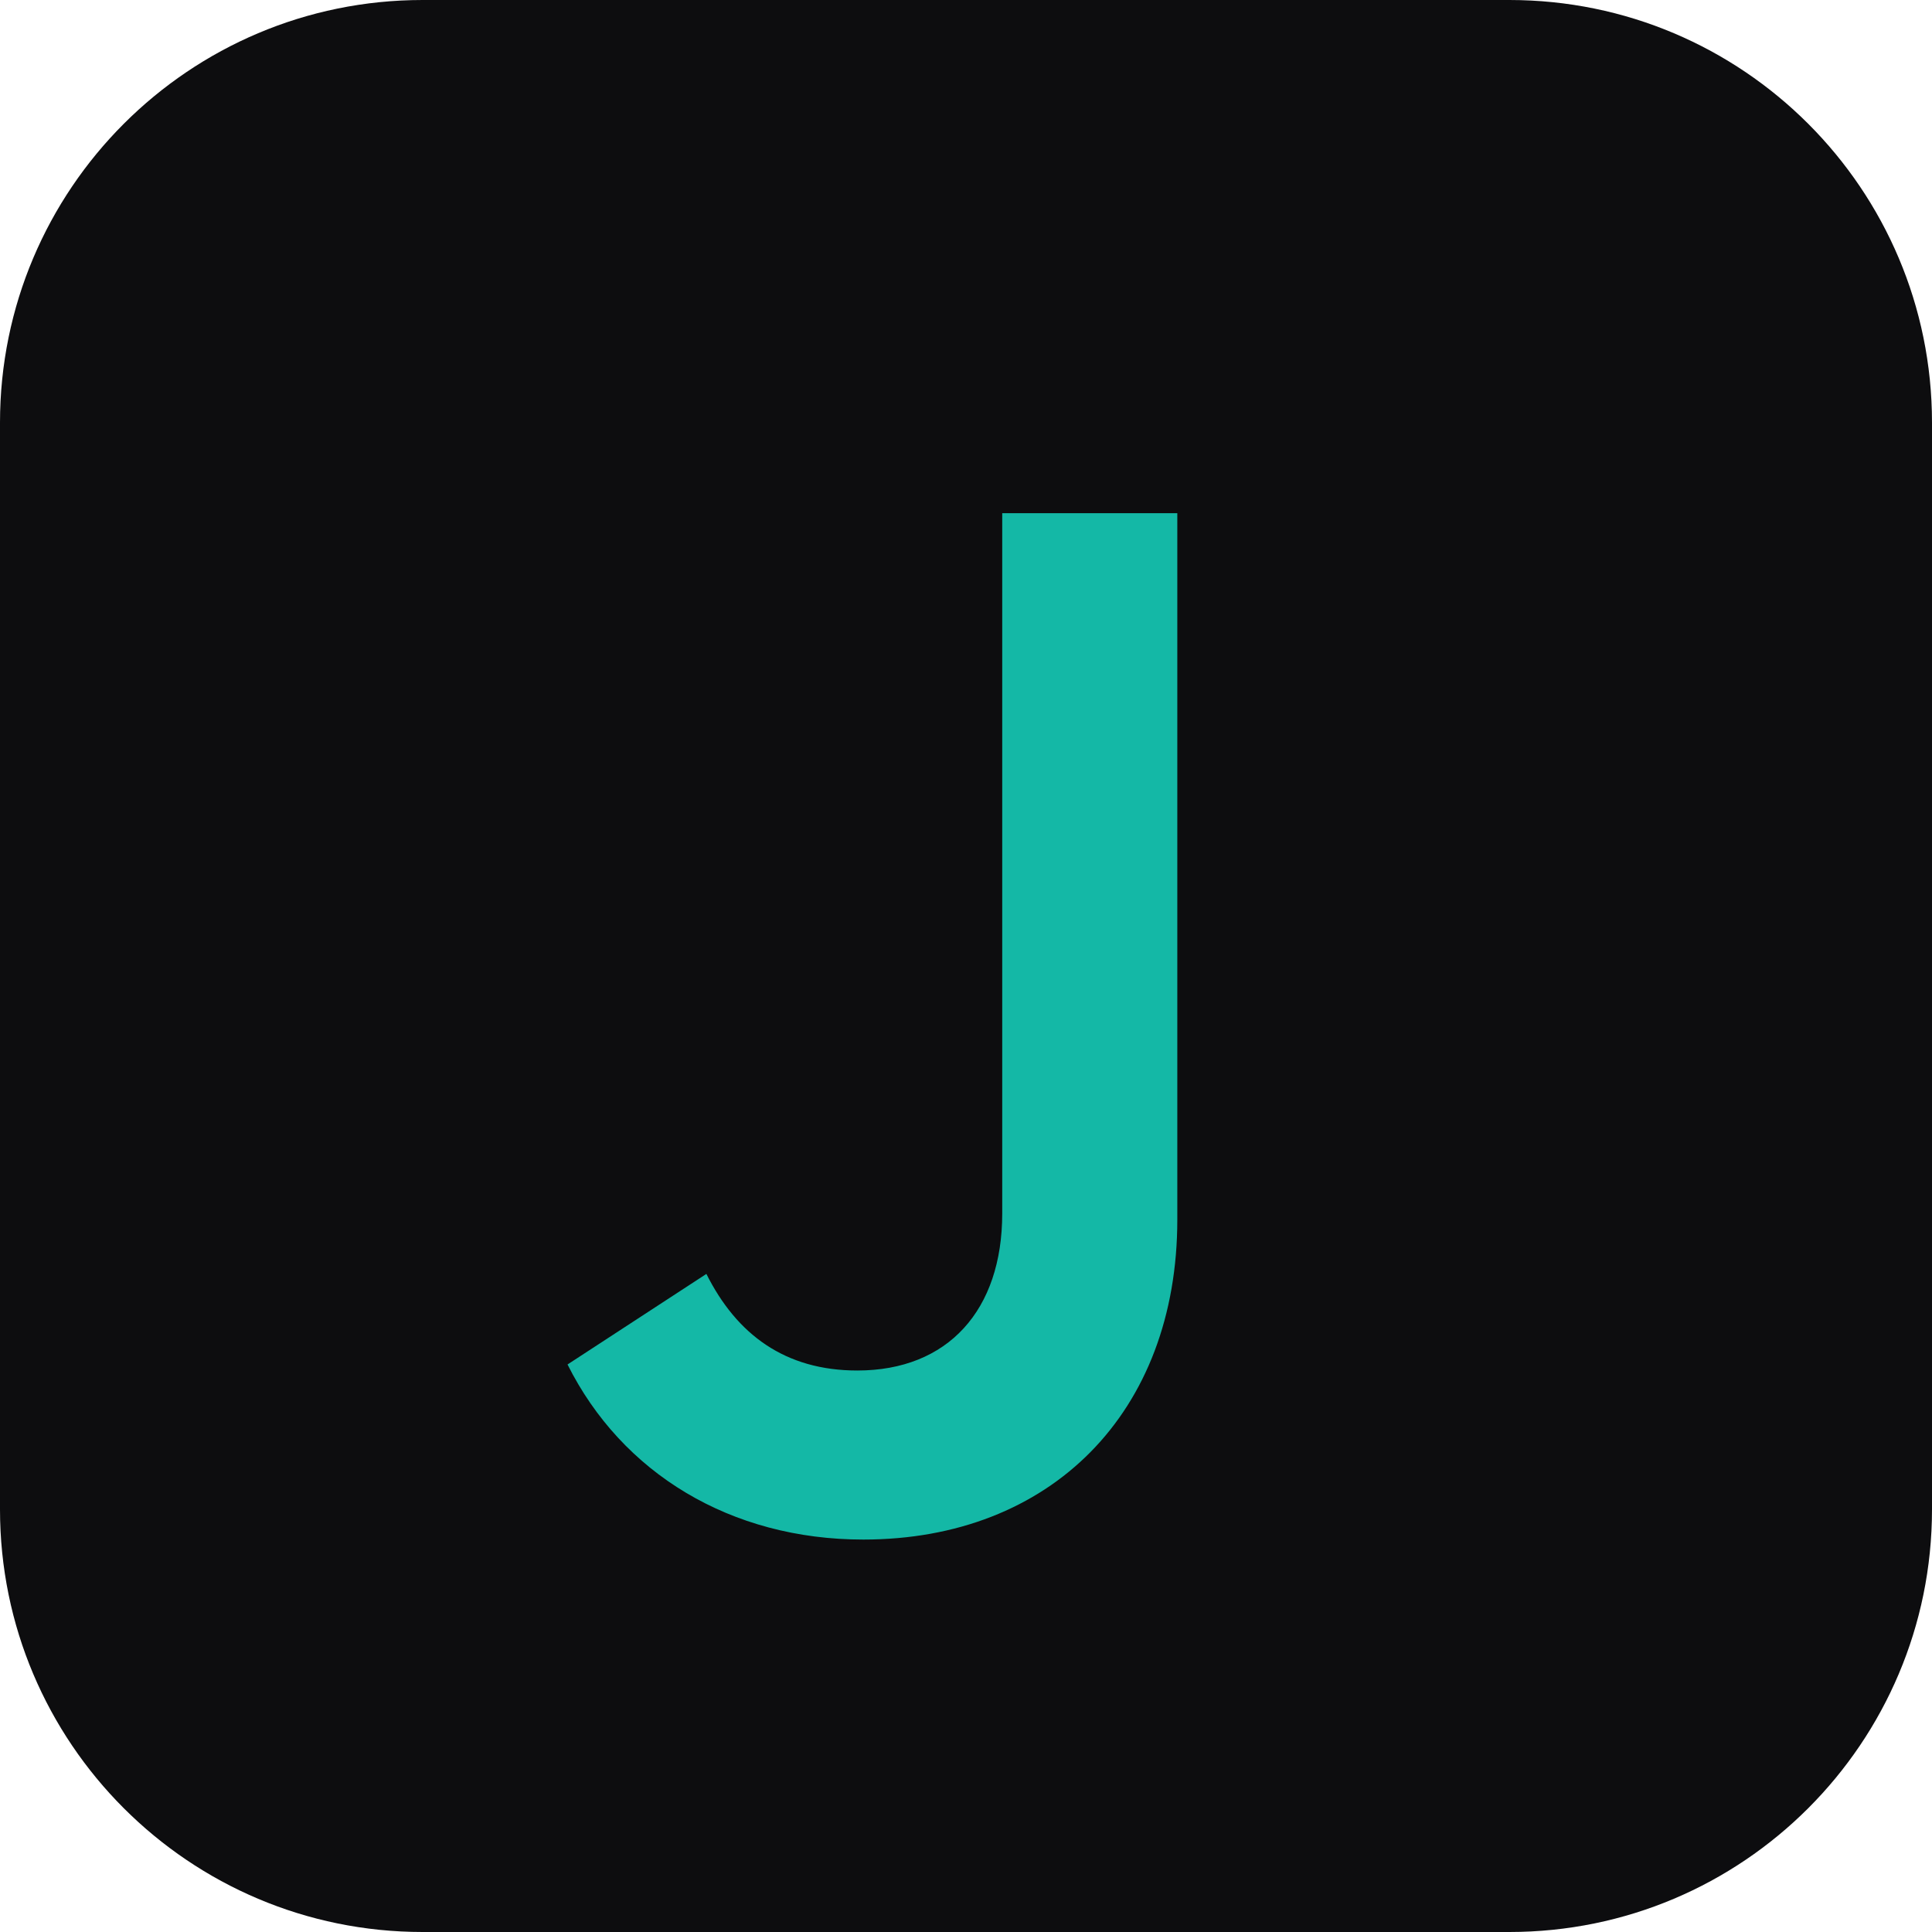
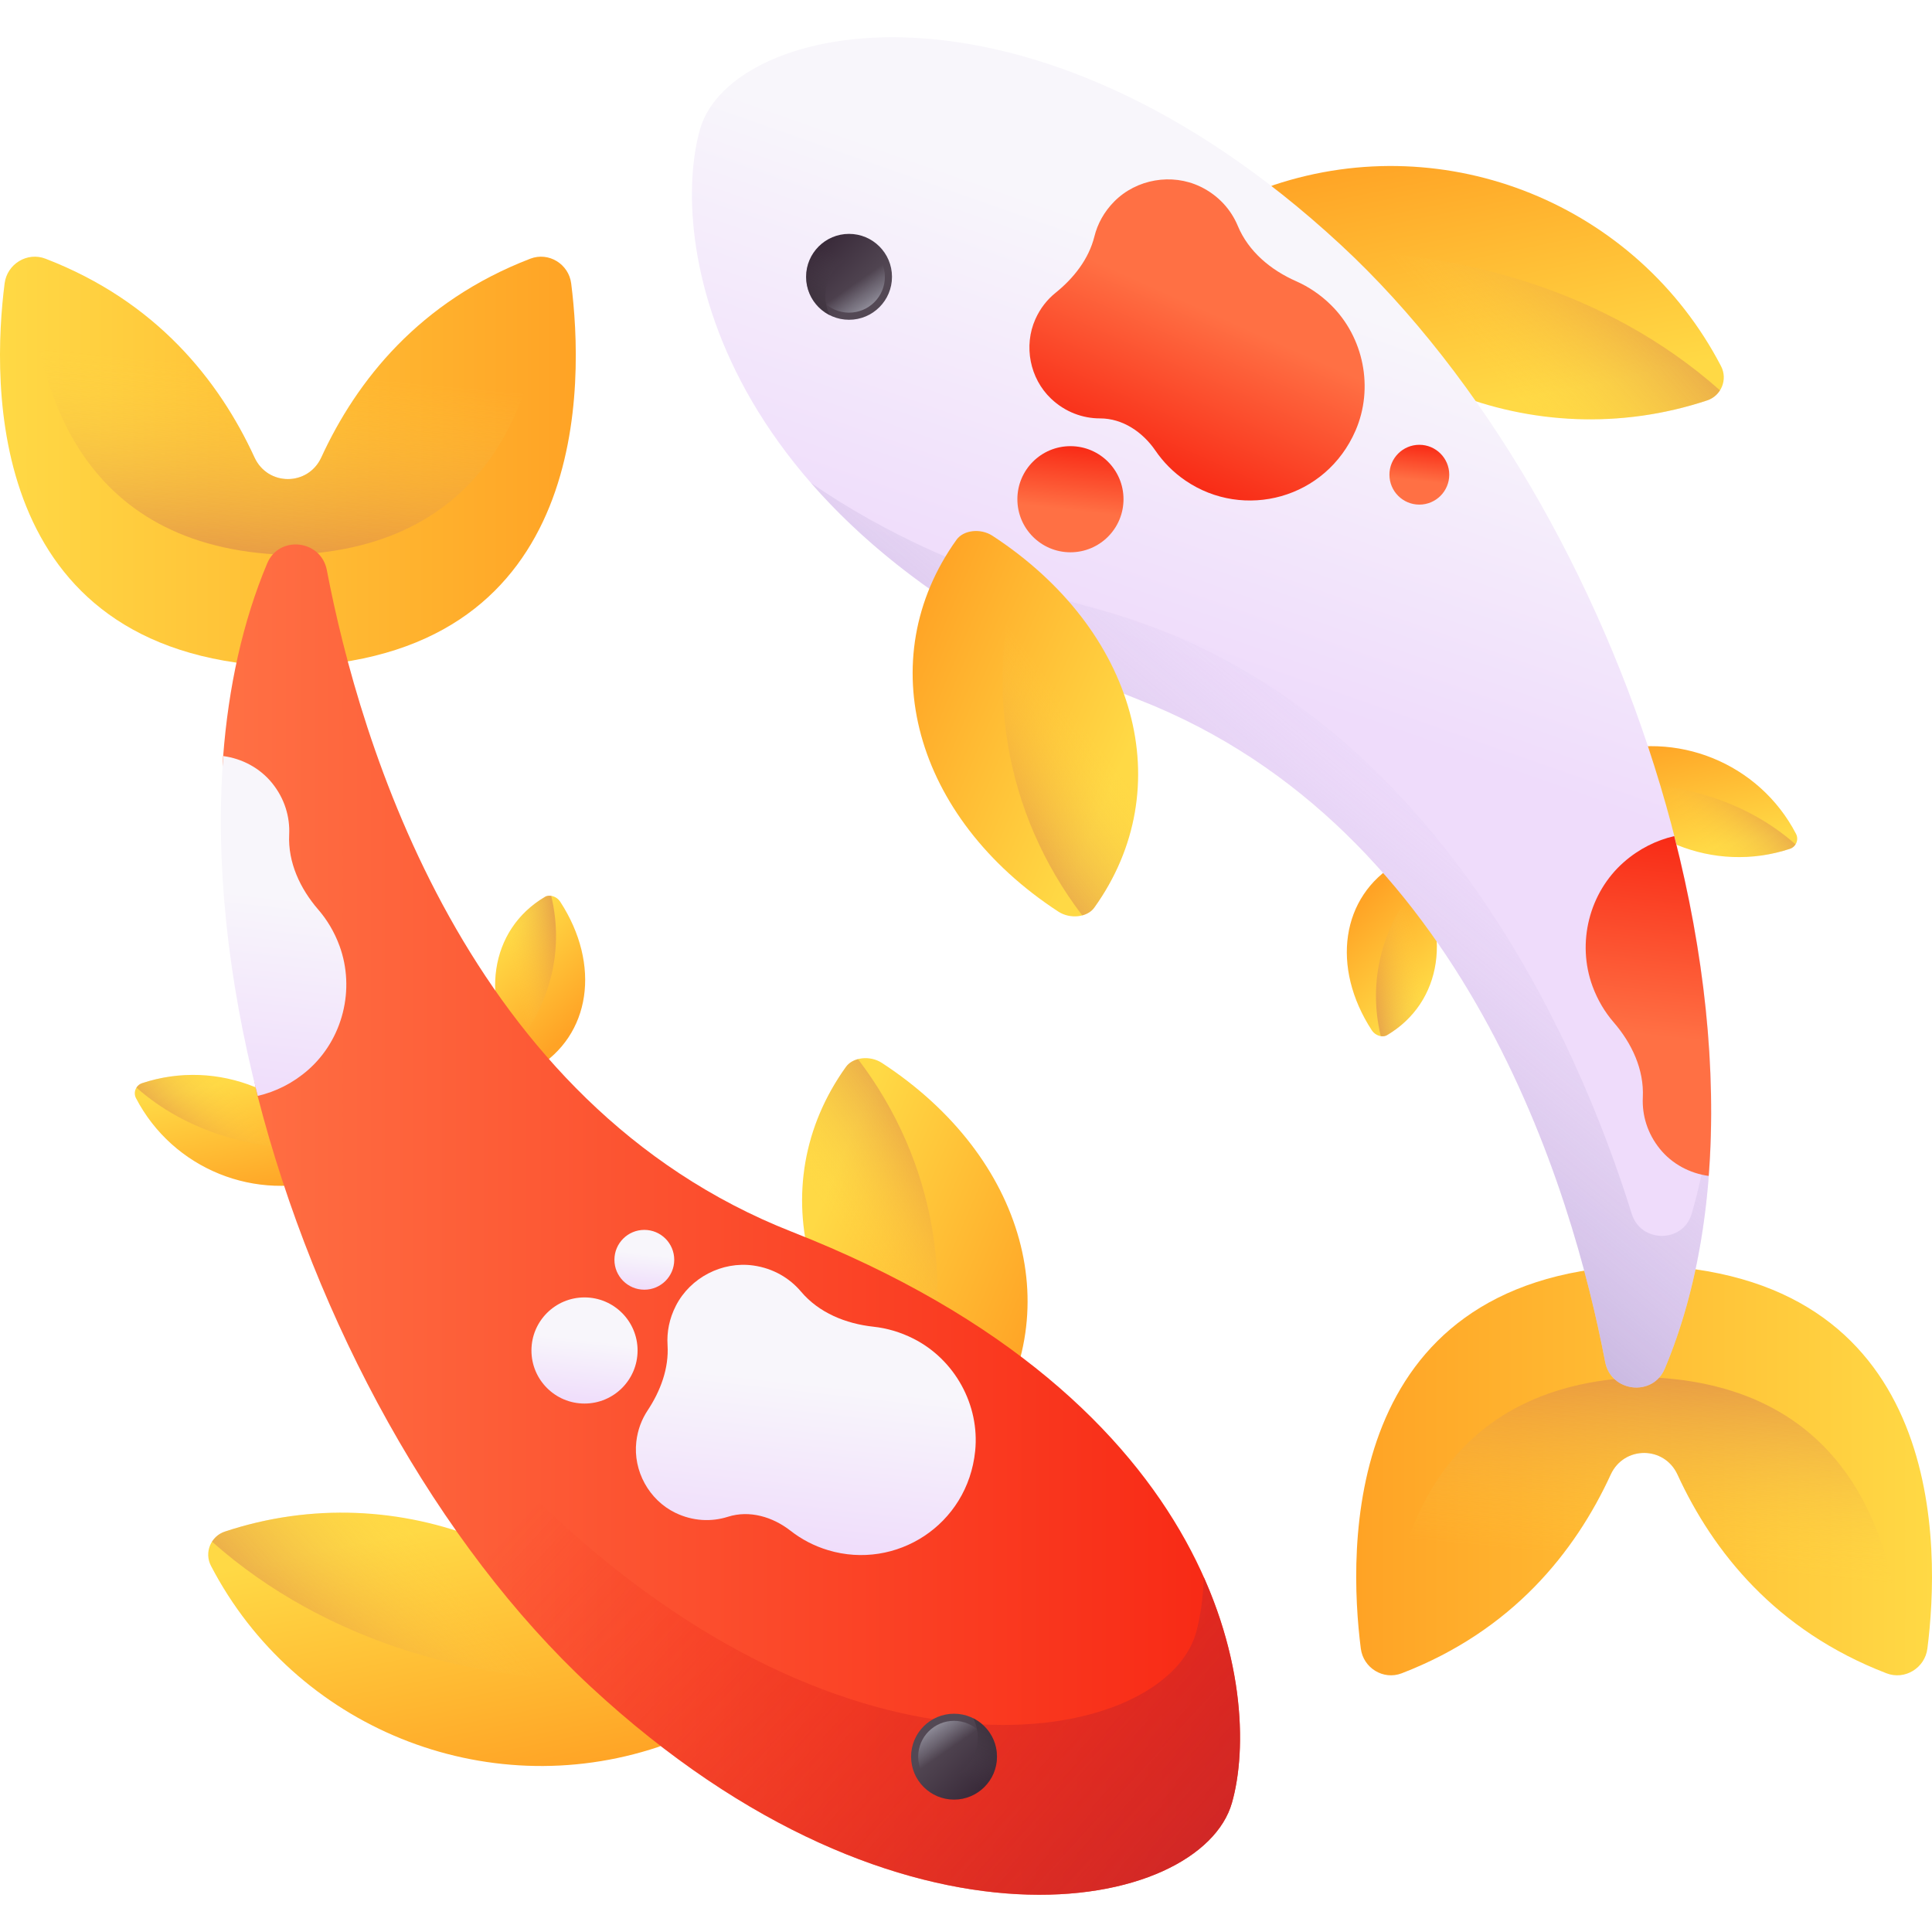
- <svg xmlns="http://www.w3.org/2000/svg" viewBox="0 0 32 32">
-   <rect width="32" height="32" rx="7" fill="#0D0D0F" />
-   <path d="M19.5 8.5V20.2C19.5 23.4 17.4 25.5 14.3 25.5C12.1 25.5 10.3 24.4 9.4 22.6L11.7 21.1C12.2 22.1 13 22.7 14.2 22.7C15.7 22.7 16.6 21.7 16.6 20.1V8.5H19.5Z" fill="#14B8A6" />
+ <svg xmlns="http://www.w3.org/2000/svg" xmlns:xlink="http://www.w3.org/1999/xlink" id="koi-fish" enable-background="new 0 0 510 510" viewBox="0 0 510 510">
+   <linearGradient id="lg1">
+     <stop offset="0" stop-color="#ffd945" />
+     <stop offset="1" stop-color="#ffa325" />
+   </linearGradient>
+   <linearGradient xlink:href="#lg1" id="SVGID_1_" x1="0" x2="151.996" y1="121.883" y2="121.883" gradientUnits="userSpaceOnUse" />
+   <linearGradient id="lg2">
+     <stop offset="0" stop-color="#ffd945" stop-opacity="0" />
+     <stop offset="1" stop-color="#b43759" />
+   </linearGradient>
+   <linearGradient xlink:href="#lg2" id="SVGID_2_" x1="73.479" x2="65.329" y1="97.486" y2="187.136" gradientUnits="userSpaceOnUse" />
+   <linearGradient xlink:href="#lg1" id="SVGID_3_" x1="110.668" x2="124.931" y1="403.998" y2="473.952" gradientUnits="userSpaceOnUse" />
+   <linearGradient xlink:href="#lg2" id="SVGID_4_" x1="121.939" x2="58.098" y1="418.072" y2="473.763" gradientUnits="userSpaceOnUse" />
+   <linearGradient xlink:href="#lg1" id="SVGID_5_" x1="3683.29" x2="3696.619" y1="-2500.244" y2="-2434.866" gradientTransform="scale(-1 1)rotate(78.28 1.516 -3486.677)" gradientUnits="userSpaceOnUse" />
+   <linearGradient xlink:href="#lg2" id="SVGID_6_" x1="3693.522" x2="3646.58" y1="-2487.012" y2="-2446.063" gradientTransform="scale(-1 1)rotate(78.28 1.516 -3486.677)" gradientUnits="userSpaceOnUse" />
+   <linearGradient xlink:href="#lg1" id="SVGID_7_" x1="59.975" x2="66.22" y1="285.802" y2="316.432" gradientUnits="userSpaceOnUse" />
+   <linearGradient xlink:href="#lg2" id="SVGID_8_" x1="64.91" x2="36.956" y1="291.965" y2="316.35" gradientUnits="userSpaceOnUse" />
+   <linearGradient xlink:href="#lg1" id="SVGID_9_" x1="4806.1" x2="4811.937" y1="-2151.597" y2="-2122.97" gradientTransform="scale(-1 1)rotate(54.48 5.404 -5748.055)" gradientUnits="userSpaceOnUse" />
+   <linearGradient xlink:href="#lg2" id="SVGID_10_" x1="4810.581" x2="4790.027" y1="-2145.803" y2="-2127.874" gradientTransform="scale(-1 1)rotate(54.48 5.404 -5748.055)" gradientUnits="userSpaceOnUse" />
+   <linearGradient id="lg3">
+     <stop offset="0" stop-color="#ff7044" />
+     <stop offset="1" stop-color="#f82814" />
+   </linearGradient>
+   <linearGradient xlink:href="#lg3" id="SVGID_11_" x1="58.768" x2="327.344" y1="321.946" y2="321.946" gradientUnits="userSpaceOnUse" />
+   <linearGradient id="SVGID_12_" x1="167.42" x2="336.532" y1="367.223" y2="522.072" gradientUnits="userSpaceOnUse">
+     <stop offset="0" stop-color="#f82814" stop-opacity="0" />
+     <stop offset="1" stop-color="#c0272d" />
+   </linearGradient>
+   <linearGradient id="lg4">
+     <stop offset="0" stop-color="#f8f6fb" />
+     <stop offset="1" stop-color="#efdcfb" />
+   </linearGradient>
+   <linearGradient xlink:href="#lg4" id="SVGID_13_" x1="214.581" x2="209.487" y1="365.039" y2="410.374" gradientUnits="userSpaceOnUse" />
+   <linearGradient xlink:href="#lg4" id="SVGID_14_" x1="74.505" x2="68.354" y1="236.621" y2="291.369" gradientUnits="userSpaceOnUse" />
+   <linearGradient xlink:href="#lg4" id="SVGID_15_" x1="154.616" x2="152.66" y1="353.651" y2="371.057" gradientUnits="userSpaceOnUse" />
+   <linearGradient xlink:href="#lg4" id="SVGID_16_" x1="170.267" x2="169.164" y1="330.951" y2="340.762" gradientUnits="userSpaceOnUse" />
+   <linearGradient id="lg5">
+     <stop offset="0" stop-color="#534854" />
+     <stop offset="1" stop-color="#342434" />
+   </linearGradient>
+   <linearGradient xlink:href="#lg5" id="SVGID_17_" x1="247.6" x2="262.282" y1="459.476" y2="474.158" gradientUnits="userSpaceOnUse" />
+   <linearGradient id="lg6">
+     <stop offset="0" stop-color="#bdc2d1" stop-opacity="0" />
+     <stop offset=".318" stop-color="#c1c6d4" stop-opacity=".318" />
+     <stop offset=".608" stop-color="#ccd0dd" stop-opacity=".608" />
+     <stop offset=".886" stop-color="#dee2ec" stop-opacity=".886" />
+     <stop offset="1" stop-color="#e8ecf4" />
+   </linearGradient>
+   <linearGradient xlink:href="#lg6" id="SVGID_18_" x1="250.534" x2="242.311" y1="461.833" y2="449.979" gradientUnits="userSpaceOnUse" />
+   <linearGradient id="lg7">
+     <stop offset="0" stop-color="#534854" stop-opacity="0" />
+     <stop offset="1" stop-color="#0a0007" />
+   </linearGradient>
+   <linearGradient xlink:href="#lg7" id="SVGID_19_" x1="252.235" x2="267.817" y1="468.062" y2="439.081" gradientUnits="userSpaceOnUse" />
+   <linearGradient xlink:href="#lg1" id="SVGID_20_" x1="152.89" x2="304.886" y1="-31.008" y2="-31.008" gradientTransform="rotate(180 331.445 178.555)" gradientUnits="userSpaceOnUse" />
+   <linearGradient xlink:href="#lg2" id="SVGID_21_" x1="226.37" x2="218.22" y1="-55.404" y2="34.246" gradientTransform="rotate(180 331.445 178.555)" gradientUnits="userSpaceOnUse" />
+   <linearGradient xlink:href="#lg1" id="SVGID_22_" x1="263.559" x2="277.821" y1="251.108" y2="321.061" gradientTransform="rotate(180 331.445 178.555)" gradientUnits="userSpaceOnUse" />
+   <linearGradient xlink:href="#lg2" id="SVGID_23_" x1="274.83" x2="210.988" y1="265.181" y2="320.873" gradientTransform="rotate(180 331.445 178.555)" gradientUnits="userSpaceOnUse" />
+   <linearGradient xlink:href="#lg1" id="SVGID_24_" x1="212.865" x2="219.11" y1="132.912" y2="163.542" gradientTransform="rotate(180 331.445 178.555)" gradientUnits="userSpaceOnUse" />
+   <linearGradient xlink:href="#lg2" id="SVGID_25_" x1="217.8" x2="189.846" y1="139.074" y2="163.46" gradientTransform="rotate(180 331.445 178.555)" gradientUnits="userSpaceOnUse" />
+   <linearGradient xlink:href="#lg1" id="SVGID_26_" x1="4592.853" x2="4598.69" y1="-2115.883" y2="-2087.255" gradientTransform="scale(1 -1)rotate(54.48 683.613 -5282.862)" gradientUnits="userSpaceOnUse" />
+   <linearGradient xlink:href="#lg2" id="SVGID_27_" x1="4597.333" x2="4576.78" y1="-2110.089" y2="-2092.159" gradientTransform="scale(1 -1)rotate(54.48 683.613 -5282.862)" gradientUnits="userSpaceOnUse" />
+   <linearGradient xlink:href="#lg4" id="SVGID_28_" x1="353.477" x2="319.444" y1="80.129" y2="177.158" gradientUnits="userSpaceOnUse" />
+   <linearGradient id="SVGID_29_" x1="380.826" x2="244.695" y1="180.25" y2="342.448" gradientUnits="userSpaceOnUse">
+     <stop offset="0" stop-color="#efdcfb" stop-opacity="0" />
+     <stop offset=".289" stop-color="#c7b6df" stop-opacity=".289" />
+     <stop offset=".592" stop-color="#a495c7" stop-opacity=".592" />
+     <stop offset=".84" stop-color="#8e80b7" stop-opacity=".84" />
+     <stop offset="1" stop-color="#8679b2" />
+   </linearGradient>
+   <linearGradient xlink:href="#lg3" id="SVGID_30_" x1="320.886" x2="315.792" y1="250.275" y2="295.611" gradientTransform="rotate(17.64 858.513 171.501)" gradientUnits="userSpaceOnUse" />
+   <linearGradient xlink:href="#lg3" id="SVGID_31_" x1="227.395" x2="221.244" y1="83.73" y2="138.478" gradientTransform="rotate(180 331.445 178.555)" gradientUnits="userSpaceOnUse" />
+   <linearGradient xlink:href="#lg3" id="SVGID_32_" x1="380.64" x2="378.684" y1="222.484" y2="239.89" gradientTransform="rotate(180 331.445 178.555)" gradientUnits="userSpaceOnUse" />
+   <linearGradient xlink:href="#lg3" id="SVGID_33_" x1="288.4" x2="287.298" y1="230.196" y2="240.007" gradientTransform="rotate(180 331.445 178.555)" gradientUnits="userSpaceOnUse" />
+   <linearGradient xlink:href="#lg5" id="SVGID_34_" x1="434.523" x2="449.205" y1="279.794" y2="294.476" gradientTransform="rotate(180 331.445 178.555)" gradientUnits="userSpaceOnUse" />
+   <linearGradient xlink:href="#lg6" id="SVGID_35_" x1="437.457" x2="429.234" y1="282.151" y2="270.297" gradientTransform="rotate(180 331.445 178.555)" gradientUnits="userSpaceOnUse" />
+   <linearGradient xlink:href="#lg7" id="SVGID_36_" x1="439.158" x2="454.74" y1="288.38" y2="259.399" gradientTransform="rotate(180 331.445 178.555)" gradientUnits="userSpaceOnUse" />
+   <linearGradient xlink:href="#lg1" id="SVGID_37_" x1="3492.002" x2="3505.331" y1="-2385.981" y2="-2320.603" gradientTransform="scale(1 -1)rotate(78.28 552.435 -3257.97)" gradientUnits="userSpaceOnUse" />
+   <linearGradient xlink:href="#lg2" id="SVGID_38_" x1="3502.234" x2="3455.292" y1="-2372.749" y2="-2331.8" gradientTransform="scale(1 -1)rotate(78.28 552.435 -3257.97)" gradientUnits="userSpaceOnUse" />
+   <path fill="url(#SVGID_1_)" d="m139.988 68.288c-29.257 11.268-45.811 32.091-55.172 52.458-3.504 7.622-14.132 7.622-17.636 0-9.361-20.366-25.915-41.19-55.172-52.458-4.835-1.862-10.137 1.394-10.792 6.533-3.339 26.213-5.215 97.178 71.452 101.082.003.139 6.657.139 6.66 0 76.667-3.904 74.791-74.869 71.452-101.082-.655-5.139-5.957-8.395-10.792-6.533z" />
+   <path fill="url(#SVGID_2_)" d="m144.31 67.952c-1.395-.274-2.873-.222-4.322.336-29.257 11.268-45.811 32.091-55.171 52.458-3.504 7.622-14.133 7.622-17.637 0-9.361-20.366-25.914-41.19-55.171-52.458-1.449-.558-2.927-.61-4.322-.336.739 31.579 11.564 75.364 65.317 78.407.002.139 5.987.139 5.989 0 53.752-3.043 64.577-46.828 65.317-78.407z" />
+   <path fill="url(#SVGID_3_)" d="m177.372 452.149c-22.205-42.697-72.363-63.027-118.03-47.84-3.729 1.24-5.471 5.538-3.658 9.024 22.205 42.697 72.363 63.027 118.03 47.84 3.73-1.239 5.472-5.537 3.658-9.024z" />
+   <path fill="url(#SVGID_4_)" d="m172.115 443.315c-24.186-36.57-70.394-53.099-112.772-39.005-1.466.488-2.61 1.457-3.367 2.655 29.362 26.099 71.414 39.234 116.139 36.35z" />
+   <path fill="url(#SVGID_5_)" d="m250.194 379.798c-38.116-24.871-49.535-66.59-26.873-98.173 1.851-2.579 6.363-3.077 9.475-1.046 38.115 24.871 49.535 66.59 26.873 98.173-1.85 2.578-6.363 3.077-9.475 1.046z" />
+   <path fill="url(#SVGID_6_)" d="m242.42 374.151c-31.768-25.202-40.129-63.218-19.099-92.527.728-1.014 1.873-1.693 3.177-2.037 20.615 27.12 26.354 61.355 15.922 94.564z" />
+   <path fill="url(#SVGID_7_)" d="m89.182 306.886c-9.723-18.696-31.685-27.597-51.681-20.947-1.633.543-2.396 2.425-1.602 3.952 9.723 18.695 31.685 27.597 51.681 20.947 1.633-.544 2.396-2.425 1.602-3.952z" />
+   <path fill="url(#SVGID_8_)" d="m86.88 303.018c-10.59-16.013-30.823-23.25-49.379-17.079-.642.214-1.143.638-1.474 1.163 12.856 11.427 31.269 17.179 50.853 15.916z" />
+   <path fill="url(#SVGID_9_)" d="m137.312 280.821c-10.882-16.695-8.092-35.428 6.564-44.082 1.197-.707 3.093-.11 3.982 1.254 10.882 16.695 8.092 35.428-6.564 44.082-1.197.706-3.093.109-3.982-1.254z" />
+   <path fill="url(#SVGID_10_)" d="m135.194 277.186c-8.28-15.707-4.919-32.416 8.682-40.447.471-.278 1.049-.348 1.633-.255 3.473 14.506-.272 29.237-10.315 40.702z" />
+   <path fill="url(#SVGID_11_)" d="m70.529 148.723c3.159-7.523 14.214-6.25 15.747 1.764 8.617 45.056 36.721 140.873 122.778 174.681 114.1 44.825 124.287 122.249 116.137 150.774s-86.593 45.844-169.112-30.562c-40.76-37.74-72.82-96.608-88.077-156.099-3.778-14.731-.32-30.393-1.915-44.889-1.716-15.6-8.302-29.991-7.194-44.57 1.4-18.418 5.176-35.711 11.636-51.099z" />
+   <path fill="url(#SVGID_12_)" d="m317.774 416.349c-.181 5.733-.943 10.75-2.091 14.769-8.15 28.525-86.593 45.844-169.112-30.562-38.775-35.902-69.636-90.928-85.689-147.418 9.745 70.86 46.16 146.838 95.197 192.243 82.518 76.406 160.962 59.087 169.112 30.562 3.609-12.633 3.598-34.86-7.417-59.594z" />
+   <path fill="url(#SVGID_13_)" d="m241.144 353.382c-3.464-1.751-7.035-2.779-10.576-3.163-7.299-.793-14.38-3.657-19.118-9.265-3.029-3.585-7.361-6.154-12.577-6.89-8.254-1.165-16.654 3.197-20.455 10.617-1.748 3.413-2.418 6.965-2.202 10.376.391 6.16-1.875 12.154-5.284 17.3-1.553 2.345-2.606 5.113-2.962 8.221-.878 7.684 3.34 15.382 10.297 18.76 4.622 2.243 9.535 2.436 13.885 1.053 5.697-1.811 11.832.016 16.541 3.699 2.879 2.251 6.218 4.014 9.93 5.127 17.87 5.356 36.811-6.611 38.798-26.191 1.234-12.151-5.378-24.135-16.277-29.644z" />
+   <path fill="url(#SVGID_14_)" d="m84.021 240.124c-4.803-5.553-8.037-12.473-7.684-19.806.225-4.688-1.197-9.52-4.514-13.611-3.226-3.981-7.92-6.454-12.876-7.121-2.178 28.2 1.224 59.027 9.092 89.705 4.698-1.1 9.264-3.323 13.291-6.856 9.18-8.055 12.503-21.332 8.277-32.791-1.342-3.641-3.256-6.826-5.586-9.52z" />
+   <circle cx="154.296" cy="356.494" r="14.008" fill="url(#SVGID_15_)" />
+   <circle cx="170.087" cy="332.554" r="7.895" fill="url(#SVGID_16_)" />
+   <path fill="url(#SVGID_17_)" d="m263.177 463.717c0 6.261-5.075 11.336-11.336 11.336s-11.337-5.076-11.337-11.336c0-6.261 5.076-11.337 11.337-11.337 6.261.001 11.336 5.076 11.336 11.337z" />
+   <circle cx="251.841" cy="463.717" r="9.461" fill="url(#SVGID_18_)" />
+   <path fill="url(#SVGID_19_)" d="m256.912 453.576c.765 1.526 1.196 3.248 1.196 5.071 0 6.261-5.076 11.336-11.336 11.336-1.823 0-3.545-.431-5.071-1.196 1.861 3.715 5.703 6.265 10.141 6.265 6.261 0 11.336-5.076 11.336-11.336-.001-4.436-2.551-8.278-6.266-10.14z" />
+   <path fill="url(#SVGID_20_)" d="m370.012 441.712c29.257-11.268 45.811-32.091 55.172-52.458 3.503-7.622 14.132-7.622 17.636 0 9.361 20.366 25.915 41.19 55.172 52.458 4.835 1.862 10.137-1.393 10.792-6.533 3.339-26.213 5.215-97.178-71.452-101.082-.003-.139-6.657-.139-6.66 0-76.667 3.904-74.791 74.869-71.452 101.082.655 5.14 5.957 8.395 10.792 6.533z" />
+   <path fill="url(#SVGID_21_)" d="m365.69 442.048c1.395.274 2.873.222 4.322-.336 29.257-11.268 45.811-32.091 55.171-52.458 3.504-7.622 14.133-7.622 17.637 0 9.361 20.366 25.914 41.19 55.171 52.458 1.449.558 2.927.61 4.322.336-.739-31.579-11.564-75.364-65.317-78.407-.002-.139-5.987-.139-5.989 0-53.752 3.043-64.577 46.828-65.317 78.407z" />
+   <path fill="url(#SVGID_22_)" d="m332.628 57.851c22.205 42.697 72.363 63.027 118.03 47.84 3.729-1.24 5.471-5.538 3.658-9.024-22.205-42.697-72.363-63.027-118.03-47.84-3.73 1.239-5.472 5.537-3.658 9.024z" />
+   <path fill="url(#SVGID_23_)" d="m337.885 66.685c24.186 36.57 70.394 53.099 112.772 39.005 1.466-.488 2.609-1.457 3.367-2.655-29.362-26.099-71.414-39.234-116.139-36.35z" />
+   <path fill="url(#SVGID_24_)" d="m420.818 203.114c9.723 18.696 31.685 27.597 51.681 20.947 1.633-.543 2.396-2.425 1.602-3.952-9.723-18.695-31.685-27.597-51.681-20.947-1.633.544-2.396 2.425-1.602 3.952z" />
+   <path fill="url(#SVGID_25_)" d="m423.12 206.982c10.59 16.013 30.823 23.25 49.379 17.079.642-.214 1.143-.638 1.474-1.163-12.856-11.427-31.269-17.179-50.853-15.916z" />
+   <path fill="url(#SVGID_26_)" d="m372.688 229.179c10.882 16.695 8.092 35.428-6.564 44.082-1.197.707-3.093.11-3.982-1.254-10.882-16.695-8.092-35.428 6.564-44.082 1.197-.706 3.093-.109 3.982 1.254z" />
+   <path fill="url(#SVGID_27_)" d="m374.806 232.814c8.28 15.707 4.919 32.416-8.682 40.447-.471.278-1.049.348-1.633.255-3.473-14.506.272-29.237 10.315-40.702z" />
+   <path fill="url(#SVGID_28_)" d="m439.471 361.277c-3.158 7.523-14.214 6.25-15.747-1.764-8.617-45.056-36.721-140.873-122.778-174.681-114.099-44.825-124.287-122.249-116.137-150.774s86.593-45.844 169.112 30.562c75.433 69.845 121.07 212.051 85.55 296.657z" />
+   <path fill="url(#SVGID_29_)" d="m446.571 320.377c-2.293 7.831-13.422 7.807-15.845.016-13.624-43.803-52.314-135.856-141.624-159.783-31.654-8.48-56.185-20.11-75.055-33.158 18.133 20.818 45.76 41.218 86.899 57.38 86.057 33.808 114.162 129.625 122.778 174.681 1.533 8.014 12.588 9.288 15.747 1.764 8.449-20.125 12.297-43.513 12.254-68.408-.908 9.561-2.596 18.774-5.154 27.508z" />
+   <path fill="url(#SVGID_30_)" d="m351.288 80.46c-2.772-2.717-5.865-4.777-9.123-6.215-6.717-2.964-12.6-7.836-15.419-14.615-1.802-4.334-5.155-8.092-9.903-10.372-7.515-3.607-16.841-1.991-22.708 3.931-2.698 2.724-4.412 5.908-5.238 9.224-1.491 5.99-5.464 11.018-10.27 14.891-2.19 1.765-4.031 4.085-5.31 6.94-3.161 7.058-1.47 15.672 4.14 20.996 3.726 3.536 8.351 5.207 12.916 5.205 5.978-.003 11.272 3.595 14.647 8.529 2.063 3.017 4.712 5.707 7.914 7.891 15.412 10.511 37.086 4.835 44.903-13.226 4.85-11.207 2.173-24.63-6.549-33.179z" />
+   <path fill="url(#SVGID_31_)" d="m425.979 269.876c4.803 5.553 8.037 12.473 7.684 19.806-.225 4.688 1.197 9.52 4.514 13.612 3.226 3.981 7.92 6.454 12.876 7.121 2.178-28.2-1.224-59.027-9.092-89.705-4.698 1.1-9.264 3.323-13.291 6.856-9.18 8.055-12.503 21.332-8.277 32.791 1.342 3.64 3.257 6.825 5.586 9.519z" />
+   <circle cx="282.57" cy="131.783" r="14.008" fill="url(#SVGID_32_)" />
+   <circle cx="374.67" cy="125.311" r="7.895" fill="url(#SVGID_33_)" />
+   <path fill="url(#SVGID_34_)" d="m212.79 73.074c0-6.261 5.075-11.336 11.336-11.336s11.337 5.075 11.337 11.336-5.076 11.337-11.337 11.337-11.336-5.076-11.336-11.337z" />
+   <circle cx="224.126" cy="73.074" r="9.461" fill="url(#SVGID_35_)" />
+   <path fill="url(#SVGID_36_)" d="m219.055 83.215c-.765-1.526-1.196-3.248-1.196-5.071 0-6.261 5.076-11.336 11.336-11.336 1.823 0 3.545.431 5.071 1.196-1.861-3.715-5.703-6.265-10.141-6.265-6.261 0-11.336 5.075-11.336 11.336.001 4.437 2.551 8.279 6.266 10.14z" />
+   <path fill="url(#SVGID_37_)" d="m261.979 141.426c38.116 24.871 49.535 66.59 26.873 98.173-1.851 2.579-6.363 3.077-9.476 1.046-38.115-24.871-49.535-66.59-26.873-98.173 1.851-2.579 6.363-3.077 9.476-1.046z" />
+   <path fill="url(#SVGID_38_)" d="m269.753 147.072c31.768 25.202 40.129 63.218 19.099 92.527-.728 1.014-1.873 1.693-3.177 2.037-20.616-27.12-26.355-61.355-15.922-94.564z" />
</svg>
